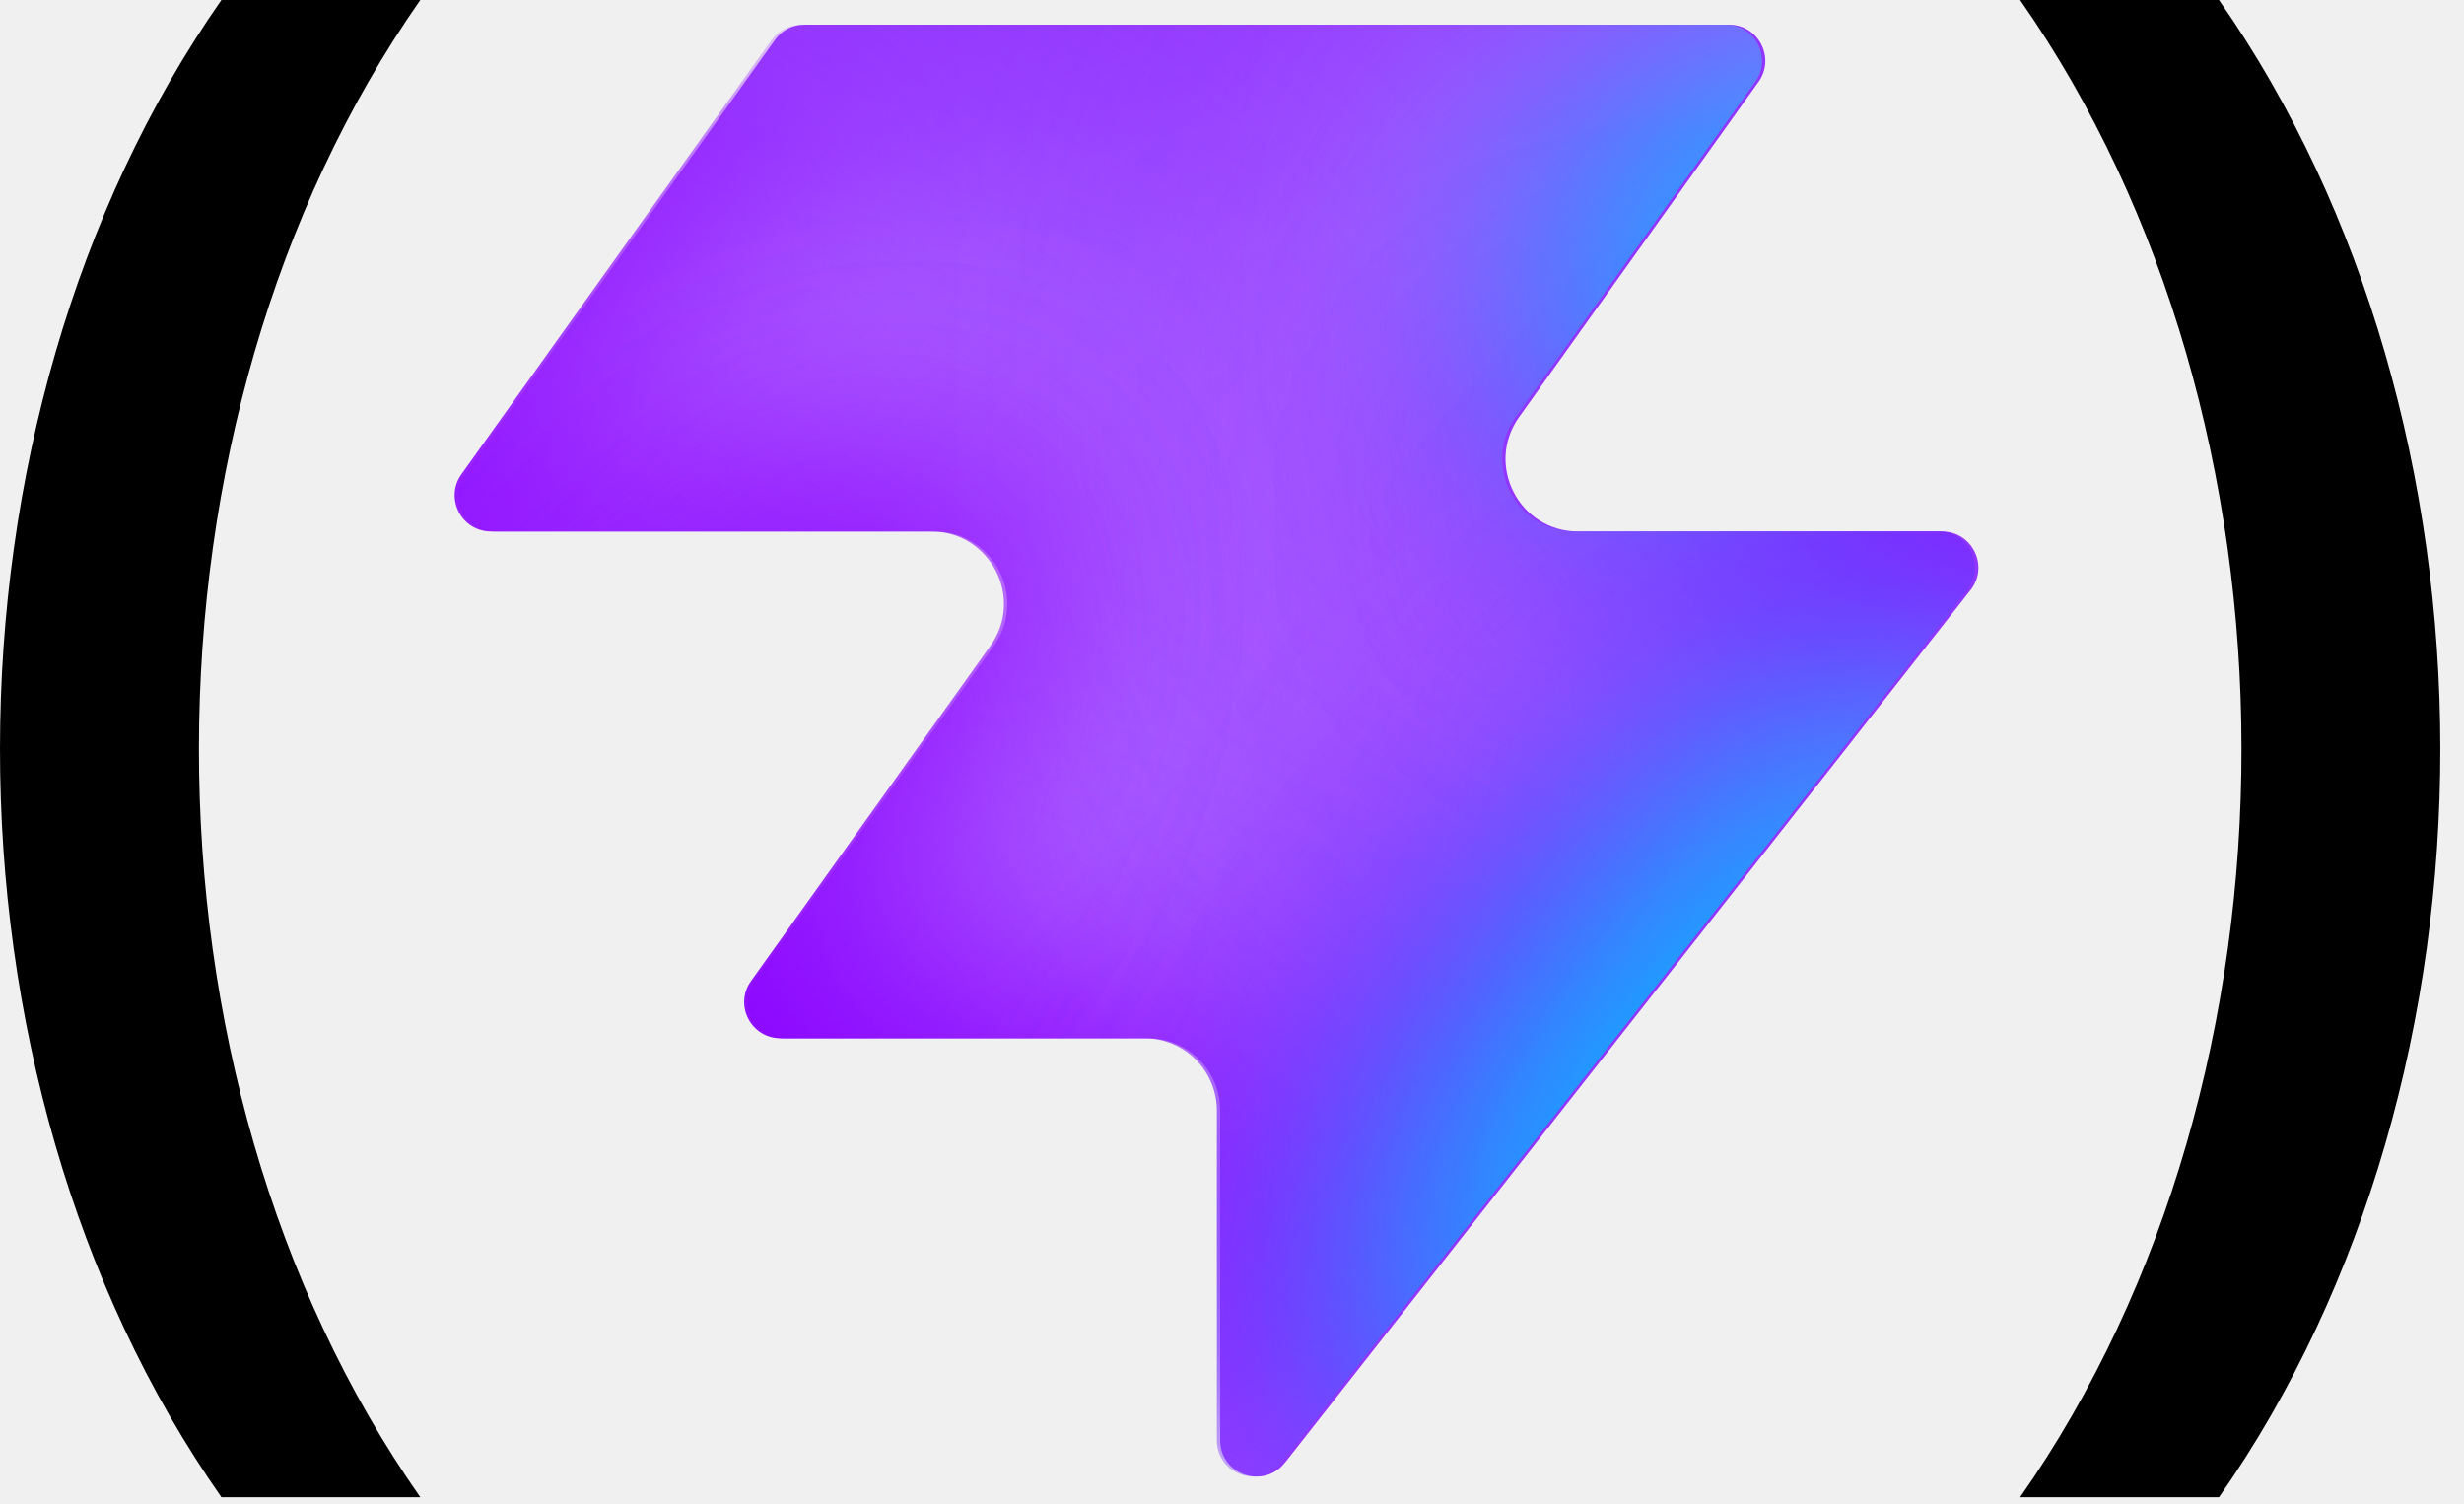
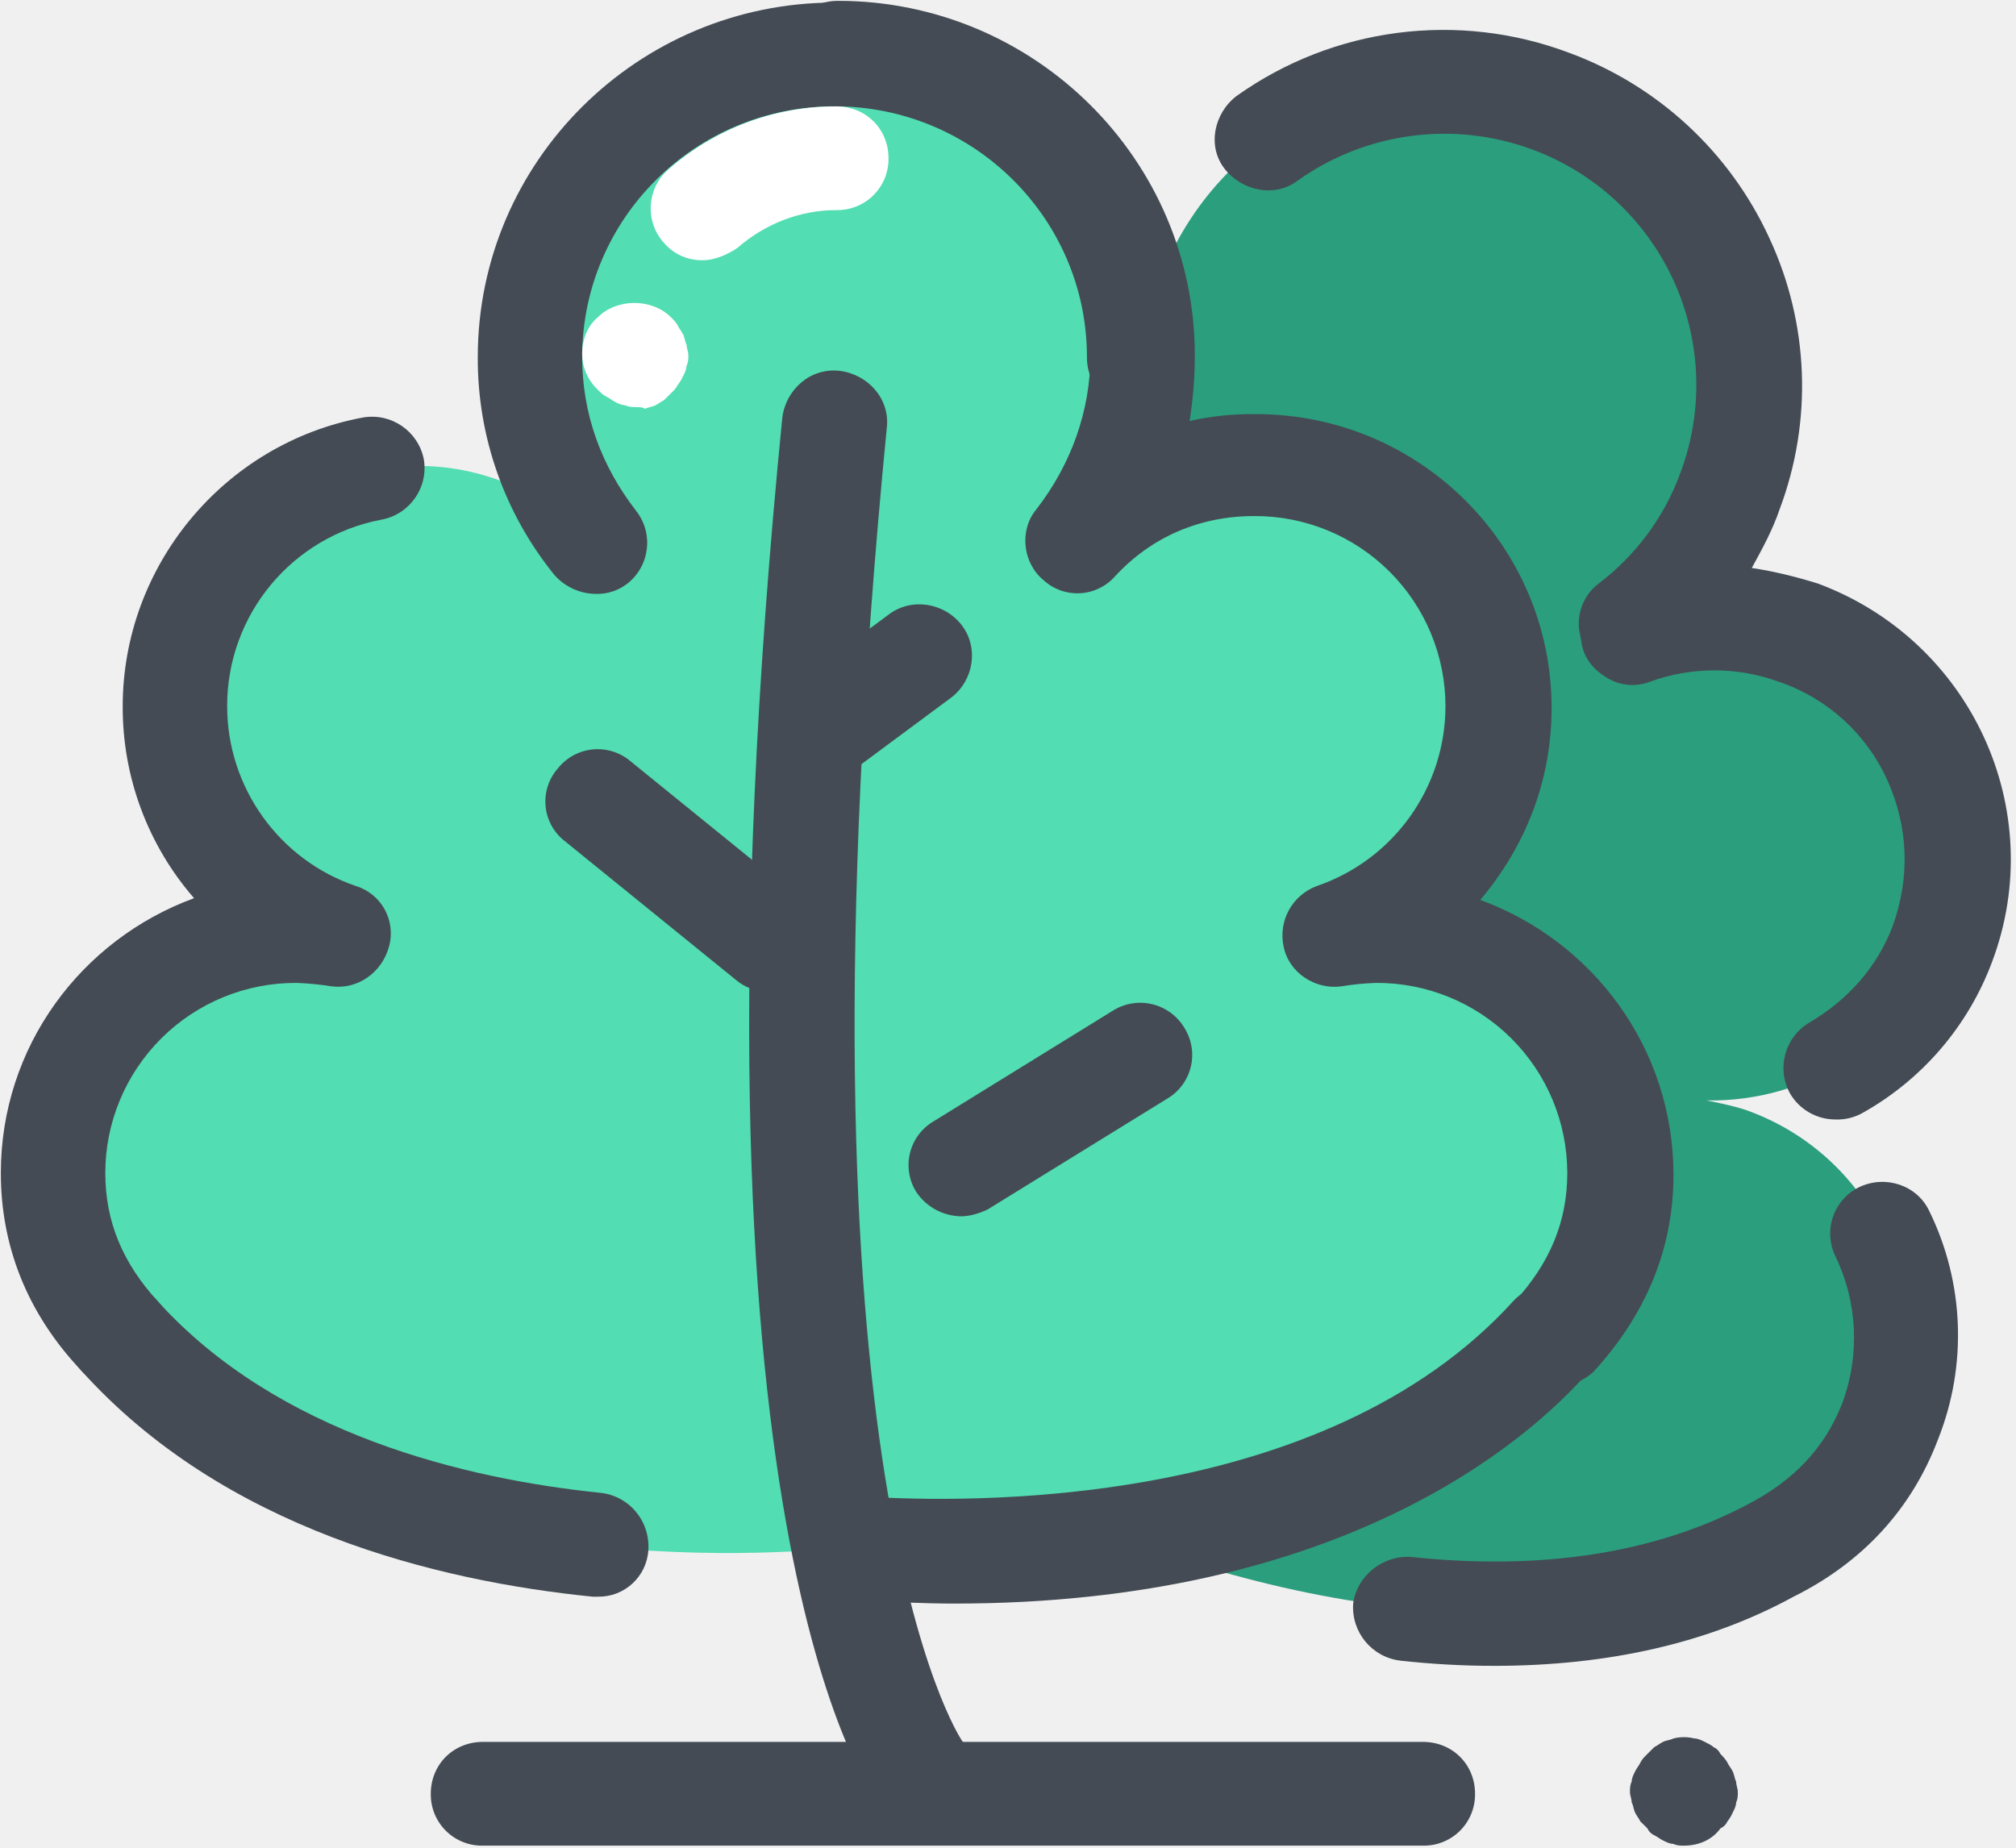
- <svg xmlns="http://www.w3.org/2000/svg" width="77" height="47" fill="none" aria-labelledby="vite-logo-title" viewBox="0 0 77 47">
-   <style>.parenthesis{fill:#000}@media (prefers-color-scheme:dark){.parenthesis{fill:#fff}}</style>
-   <path fill="#9135ff" d="M40.151 45.71c-.663.844-2.02.374-2.02-.699V34.708a2.26 2.26 0 0 0-2.262-2.262H24.493c-.92 0-1.457-1.04-.92-1.788l7.479-10.471c1.07-1.498 0-3.578-1.842-3.578H15.443c-.92 0-1.456-1.04-.92-1.788l9.696-13.576c.213-.297.556-.474.92-.474h28.894c.92 0 1.456 1.04.92 1.788l-7.48 10.472c-1.07 1.497 0 3.578 1.842 3.578h11.376c.944 0 1.474 1.087.89 1.83L40.153 45.712z" />
-   <mask id="a" width="48" height="47" x="14" y="0" maskUnits="userSpaceOnUse" style="mask-type:alpha">
-     <path fill="#000" d="M40.047 45.71c-.663.843-2.02.374-2.02-.699V34.708a2.26 2.26 0 0 0-2.262-2.262H24.389c-.92 0-1.457-1.04-.92-1.788l7.479-10.472c1.07-1.497 0-3.578-1.842-3.578H15.34c-.92 0-1.456-1.04-.92-1.788l9.696-13.575c.213-.297.556-.474.92-.474H53.93c.92 0 1.456 1.04.92 1.788L47.37 13.03c-1.07 1.498 0 3.578 1.842 3.578h11.376c.944 0 1.474 1.088.89 1.831L40.049 45.712z" />
-   </mask>
-   <g mask="url(#a)">
-     <g filter="url(#b)">
-       <ellipse cx="5.508" cy="14.704" fill="#eee6ff" rx="5.508" ry="14.704" transform="rotate(269.814 20.96 11.29)scale(-1 1)" />
-     </g>
-     <g filter="url(#c)">
-       <ellipse cx="10.399" cy="29.851" fill="#eee6ff" rx="10.399" ry="29.851" transform="rotate(89.814 -16.902 -8.275)scale(1 -1)" />
-     </g>
-     <g filter="url(#d)">
-       <ellipse cx="5.508" cy="30.487" fill="#8900ff" rx="5.508" ry="30.487" transform="rotate(89.814 -19.197 -7.127)scale(1 -1)" />
-     </g>
-     <g filter="url(#e)">
-       <ellipse cx="5.508" cy="30.599" fill="#8900ff" rx="5.508" ry="30.599" transform="rotate(89.814 -25.928 4.177)scale(1 -1)" />
-     </g>
-     <g filter="url(#f)">
-       <ellipse cx="5.508" cy="30.599" fill="#8900ff" rx="5.508" ry="30.599" transform="rotate(89.814 -25.738 5.52)scale(1 -1)" />
-     </g>
-     <g filter="url(#g)">
-       <ellipse cx="14.072" cy="22.078" fill="#eee6ff" rx="14.072" ry="22.078" transform="rotate(93.35 31.245 55.578)scale(-1 1)" />
-     </g>
-     <g filter="url(#h)">
-       <ellipse cx="3.47" cy="21.501" fill="#8900ff" rx="3.47" ry="21.501" transform="rotate(89.009 35.419 55.202)scale(-1 1)" />
-     </g>
-     <g filter="url(#i)">
-       <ellipse cx="3.47" cy="21.501" fill="#8900ff" rx="3.47" ry="21.501" transform="rotate(89.009 35.419 55.202)scale(-1 1)" />
-     </g>
-     <g filter="url(#j)">
-       <ellipse cx="14.592" cy="9.743" fill="#8900ff" rx="4.407" ry="29.108" transform="rotate(39.51 14.592 9.743)" />
-     </g>
-     <g filter="url(#k)">
-       <ellipse cx="61.728" cy="-5.321" fill="#8900ff" rx="4.407" ry="29.108" transform="rotate(37.892 61.728 -5.32)" />
-     </g>
-     <g filter="url(#l)">
-       <ellipse cx="55.618" cy="7.104" fill="#00c2ff" rx="5.971" ry="9.665" transform="rotate(37.892 55.618 7.104)" />
-     </g>
-     <g filter="url(#m)">
-       <ellipse cx="12.326" cy="39.103" fill="#8900ff" rx="4.407" ry="29.108" transform="rotate(37.892 12.326 39.103)" />
-     </g>
-     <g filter="url(#n)">
-       <ellipse cx="12.326" cy="39.103" fill="#8900ff" rx="4.407" ry="29.108" transform="rotate(37.892 12.326 39.103)" />
-     </g>
-     <g filter="url(#o)">
-       <ellipse cx="49.857" cy="30.678" fill="#8900ff" rx="4.407" ry="29.108" transform="rotate(37.892 49.857 30.678)" />
-     </g>
-     <g filter="url(#p)">
-       <ellipse cx="52.623" cy="33.171" fill="#00c2ff" rx="5.971" ry="15.297" transform="rotate(37.892 52.623 33.17)" />
-     </g>
-   </g>
-   <path d="M6.919 0c-9.198 13.166-9.252 33.575 0 46.789h6.215c-9.25-13.214-9.196-33.623 0-46.789zm62.424 0h-6.215c9.198 13.166 9.252 33.575 0 46.789h6.215c9.25-13.214 9.196-33.623 0-46.789" class="parenthesis" />
-   <defs>
-     <filter id="b" width="60.045" height="41.654" x="-5.564" y="16.92" color-interpolation-filters="sRGB" filterUnits="userSpaceOnUse">
-       <feFlood flood-opacity="0" result="BackgroundImageFix" />
-       <feBlend in="SourceGraphic" in2="BackgroundImageFix" result="shape" />
-       <feGaussianBlur result="effect1_foregroundBlur_2002_17286" stdDeviation="7.659" />
-     </filter>
-     <filter id="c" width="90.34" height="51.437" x="-40.407" y="-6.762" color-interpolation-filters="sRGB" filterUnits="userSpaceOnUse">
-       <feFlood flood-opacity="0" result="BackgroundImageFix" />
-       <feBlend in="SourceGraphic" in2="BackgroundImageFix" result="shape" />
-       <feGaussianBlur result="effect1_foregroundBlur_2002_17286" stdDeviation="7.659" />
-     </filter>
-     <filter id="d" width="79.355" height="29.4" x="-35.435" y="2.801" color-interpolation-filters="sRGB" filterUnits="userSpaceOnUse">
-       <feFlood flood-opacity="0" result="BackgroundImageFix" />
-       <feBlend in="SourceGraphic" in2="BackgroundImageFix" result="shape" />
-       <feGaussianBlur result="effect1_foregroundBlur_2002_17286" stdDeviation="4.596" />
-     </filter>
-     <filter id="e" width="79.579" height="29.4" x="-30.84" y="20.8" color-interpolation-filters="sRGB" filterUnits="userSpaceOnUse">
-       <feFlood flood-opacity="0" result="BackgroundImageFix" />
-       <feBlend in="SourceGraphic" in2="BackgroundImageFix" result="shape" />
-       <feGaussianBlur result="effect1_foregroundBlur_2002_17286" stdDeviation="4.596" />
-     </filter>
-     <filter id="f" width="79.579" height="29.4" x="-29.307" y="21.949" color-interpolation-filters="sRGB" filterUnits="userSpaceOnUse">
-       <feFlood flood-opacity="0" result="BackgroundImageFix" />
-       <feBlend in="SourceGraphic" in2="BackgroundImageFix" result="shape" />
-       <feGaussianBlur result="effect1_foregroundBlur_2002_17286" stdDeviation="4.596" />
-     </filter>
-     <filter id="g" width="74.749" height="58.852" x="29.961" y="-17.13" color-interpolation-filters="sRGB" filterUnits="userSpaceOnUse">
-       <feFlood flood-opacity="0" result="BackgroundImageFix" />
-       <feBlend in="SourceGraphic" in2="BackgroundImageFix" result="shape" />
-       <feGaussianBlur result="effect1_foregroundBlur_2002_17286" stdDeviation="7.659" />
-     </filter>
-     <filter id="h" width="61.377" height="25.362" x="37.754" y="3.055" color-interpolation-filters="sRGB" filterUnits="userSpaceOnUse">
-       <feFlood flood-opacity="0" result="BackgroundImageFix" />
-       <feBlend in="SourceGraphic" in2="BackgroundImageFix" result="shape" />
-       <feGaussianBlur result="effect1_foregroundBlur_2002_17286" stdDeviation="4.596" />
-     </filter>
-     <filter id="i" width="61.377" height="25.362" x="37.754" y="3.055" color-interpolation-filters="sRGB" filterUnits="userSpaceOnUse">
-       <feFlood flood-opacity="0" result="BackgroundImageFix" />
-       <feBlend in="SourceGraphic" in2="BackgroundImageFix" result="shape" />
-       <feGaussianBlur result="effect1_foregroundBlur_2002_17286" stdDeviation="4.596" />
-     </filter>
-     <filter id="j" width="56.045" height="63.649" x="-13.43" y="-22.082" color-interpolation-filters="sRGB" filterUnits="userSpaceOnUse">
-       <feFlood flood-opacity="0" result="BackgroundImageFix" />
-       <feBlend in="SourceGraphic" in2="BackgroundImageFix" result="shape" />
-       <feGaussianBlur result="effect1_foregroundBlur_2002_17286" stdDeviation="4.596" />
-     </filter>
-     <filter id="k" width="54.814" height="64.646" x="34.321" y="-37.644" color-interpolation-filters="sRGB" filterUnits="userSpaceOnUse">
-       <feFlood flood-opacity="0" result="BackgroundImageFix" />
-       <feBlend in="SourceGraphic" in2="BackgroundImageFix" result="shape" />
-       <feGaussianBlur result="effect1_foregroundBlur_2002_17286" stdDeviation="4.596" />
-     </filter>
-     <filter id="l" width="33.541" height="35.313" x="38.847" y="-10.552" color-interpolation-filters="sRGB" filterUnits="userSpaceOnUse">
-       <feFlood flood-opacity="0" result="BackgroundImageFix" />
-       <feBlend in="SourceGraphic" in2="BackgroundImageFix" result="shape" />
-       <feGaussianBlur result="effect1_foregroundBlur_2002_17286" stdDeviation="4.596" />
-     </filter>
-     <filter id="m" width="54.814" height="64.646" x="-15.081" y="6.78" color-interpolation-filters="sRGB" filterUnits="userSpaceOnUse">
-       <feFlood flood-opacity="0" result="BackgroundImageFix" />
-       <feBlend in="SourceGraphic" in2="BackgroundImageFix" result="shape" />
-       <feGaussianBlur result="effect1_foregroundBlur_2002_17286" stdDeviation="4.596" />
-     </filter>
-     <filter id="n" width="54.814" height="64.646" x="-15.081" y="6.78" color-interpolation-filters="sRGB" filterUnits="userSpaceOnUse">
-       <feFlood flood-opacity="0" result="BackgroundImageFix" />
-       <feBlend in="SourceGraphic" in2="BackgroundImageFix" result="shape" />
-       <feGaussianBlur result="effect1_foregroundBlur_2002_17286" stdDeviation="4.596" />
-     </filter>
-     <filter id="o" width="54.814" height="64.646" x="22.45" y="-1.645" color-interpolation-filters="sRGB" filterUnits="userSpaceOnUse">
-       <feFlood flood-opacity="0" result="BackgroundImageFix" />
-       <feBlend in="SourceGraphic" in2="BackgroundImageFix" result="shape" />
-       <feGaussianBlur result="effect1_foregroundBlur_2002_17286" stdDeviation="4.596" />
-     </filter>
-     <filter id="p" width="39.409" height="43.623" x="32.919" y="11.36" color-interpolation-filters="sRGB" filterUnits="userSpaceOnUse">
-       <feFlood flood-opacity="0" result="BackgroundImageFix" />
-       <feBlend in="SourceGraphic" in2="BackgroundImageFix" result="shape" />
-       <feGaussianBlur result="effect1_foregroundBlur_2002_17286" stdDeviation="4.596" />
-     </filter>
-   </defs>
+ <svg xmlns="http://www.w3.org/2000/svg" t="1775713507142" class="icon" viewBox="0 0 1117 1024" version="1.1" p-id="4821" width="218.164" height="200">
+   <path d="M968.673 615.579c-7.696-2.886-23.149-5.772-23.149-5.772 55.948 0.962 108.978-31.589 130.203-87.195 26.034-68.949-9.65-146.556-79.096-172.435a136.813 136.813 0 0 0-91.601-0.931l-0.962-3.848a164.461 164.461 0 0 0 54.955-73.79c32.799-87.195-11.574-182.986-99.297-215.568a168.432 168.432 0 0 0-216.995 98.676 169.922 169.922 0 0 0-2.886 109.227 131.568 131.568 0 0 0-77.141-74.721c-69.446-25.879-147.549 9.588-173.584 78.569a134.206 134.206 0 0 0 40.495 150.404s-13.498-7.664-21.225-10.55c-69.415-25.848-147.549 9.619-173.584 78.569-12.536 33.544-9.619 66.095 2.917 96.784 66.529 167.657 282.531 234.713 330.783 247.187 45.304 22.032 252.618 112.081 412.703 28.734 29.913-15.329 53.993-38.322 66.56-71.866 26.034-68.018-8.688-145.625-79.096-171.473z" fill="#2B9E7D" p-id="4822" />
+   <path d="M1016.894 620.358a29.106 29.106 0 0 1-25.072-14.367 29.231 29.231 0 0 1 10.612-39.284c21.225-12.443 37.609-30.658 46.297-53.651 9.619-26.841 8.688-54.613-2.917-80.493a101.655 101.655 0 0 0-59.764-54.613 104.324 104.324 0 0 0-72.332 0 26.872 26.872 0 0 1-24.111-2.855c-7.727-4.81-12.536-11.481-13.498-20.139l-0.962-4.779a27.865 27.865 0 0 1 10.612-26.81 135.137 135.137 0 0 0 45.304-61.316 139.109 139.109 0 0 0-81.951-179.169 140.319 140.319 0 0 0-130.203 17.253c-12.536 9.557-30.844 5.741-40.495-6.734-9.619-12.443-5.803-30.658 6.734-40.215a197.663 197.663 0 0 1 184.196-23.955 196.949 196.949 0 0 1 110.902 102.493 194.064 194.064 0 0 1 5.803 150.435c-3.879 11.481-9.65 22.032-15.453 32.582 12.536 1.893 24.111 4.779 36.647 8.626 84.868 31.589 128.279 125.487 96.442 209.796a159.992 159.992 0 0 1-71.37 83.378 28.455 28.455 0 0 1-15.422 3.817z m-189.006 302.763c-17.377 0-34.723-0.962-52.069-2.886a29.758 29.758 0 0 1-26.065-31.62c1.955-15.329 16.415-26.81 31.837-25.848 72.332 7.664 135.013-1.924 186.12-28.765 26.065-13.405 43.411-31.62 53.062-56.506a103.952 103.952 0 0 0-3.879-81.455 28.641 28.641 0 0 1 13.498-38.322c14.46-6.703 31.837-0.931 38.571 13.405a156.269 156.269 0 0 1 4.841 126.48c-14.491 38.322-41.488 68.018-80.058 87.195-47.259 25.848-103.176 38.322-165.857 38.322z" fill="#444B54" p-id="4823" />
+   <path d="M762.321 516.872c-7.727 0-23.149 1.924-23.149 1.924a133.741 133.741 0 0 0 90.64-126.448c0-73.79-60.757-134.144-134.982-134.144-32.799 0-62.681 11.481-86.823 31.62l-1.924-3.848c16.384-25.848 26.065-55.544 26.065-88.126 0-92.936-75.248-167.657-168.805-167.657-93.525 0-168.743 74.721-168.743 167.657 0 39.284 13.498 74.721 35.685 103.455-25.072-25.848-59.795-43.101-98.366-43.101-74.256 0-134.982 60.354-134.982 134.144 0 58.43 38.54 108.265 90.608 126.448 0 0-15.422-1.924-23.118-1.924-74.256 0-135.013 60.385-135.013 134.144 0 35.437 14.46 65.164 36.616 90.05 121.546 134.144 347.198 121.701 397.343 116.891 50.145 4.81 275.797 17.253 397.312-116.891 23.118-24.886 36.616-54.613 36.616-90.05 0-74.721-60.726-134.144-134.982-134.144z" fill="#52DDB2" p-id="4824" />
+   <path d="M331.248 884.798h-2.886c-85.83-8.626-204.459-37.36-283.524-125.518a28.548 28.548 0 0 1 1.924-40.246 28.982 28.982 0 0 1 40.526 1.924c66.529 73.759 170.667 98.676 245.884 106.341 15.422 1.924 26.996 15.329 26.065 31.651a27.524 27.524 0 0 1-27.989 25.848z" fill="#444B54" p-id="4825" />
+   <path d="M66.064 768.869a27.431 27.431 0 0 1-21.225-9.588c-29.882-31.62-44.373-68.98-44.373-109.227 0-69.942 44.373-129.334 107.055-152.328a161.109 161.109 0 0 1-39.533-106.341c0-77.607 55.917-145.625 133.089-160.023a29.293 29.293 0 0 1 33.73 23.024 29.137 29.137 0 0 1-23.149 33.513 105.007 105.007 0 0 0-85.799 103.486c0 44.994 28.92 85.271 71.37 99.607a27.431 27.431 0 0 1 18.308 33.544c-3.879 14.398-17.377 23.955-31.837 22.032a163.312 163.312 0 0 0-19.27-1.893 105.441 105.441 0 0 0-106.093 105.379c0 26.841 9.65 49.835 28.951 70.904 10.581 11.481 10.581 29.696-1.955 40.246-4.81 5.741-11.574 7.664-19.27 7.664z m264.223-439.761a30.875 30.875 0 0 1-23.149-10.55 190.185 190.185 0 0 1-42.418-120.708c0-108.296 88.716-196.422 197.663-196.422 108.978 0 197.694 88.126 197.694 196.422a28.331 28.331 0 0 1-28.92 28.734 28.331 28.331 0 0 1-28.92-28.734c0-76.645-62.681-138.923-139.823-138.923-77.172 0-139.854 62.278-139.854 138.923 0 31.62 10.612 60.354 29.913 85.271a28.672 28.672 0 0 1-4.841 40.246 27.027 27.027 0 0 1-17.346 5.741z m198.656 559.507c-17.377 0-35.685-0.931-54.955-1.893a28.362 28.362 0 0 1-26.996-30.689c0.931-16.26 14.46-27.772 30.844-26.81 57.84 3.817 255.535 7.664 360.665-108.265a28.982 28.982 0 0 1 40.495-1.924 28.548 28.548 0 0 1 1.924 40.246c-35.685 41.208-139.823 129.334-351.977 129.334z" fill="#444B54" p-id="4826" />
+   <path d="M860.688 768.869a28.765 28.765 0 0 1-19.301-7.664 28.548 28.548 0 0 1-1.924-40.246c19.27-21.101 28.92-44.063 28.92-70.904a105.441 105.441 0 0 0-106.062-105.379 145.842 145.842 0 0 0-19.301 1.924c-14.46 1.893-28.92-7.664-31.806-22.032a29.2 29.2 0 0 1 18.308-33.544 105.472 105.472 0 0 0 71.37-99.638 105.441 105.441 0 0 0-106.093-105.41c-29.882 0-56.879 11.481-77.141 33.544a27.803 27.803 0 0 1-39.533 1.924c-11.574-9.588-13.498-27.803-3.848-39.284 19.27-24.917 29.882-54.613 29.882-85.271 0-76.645-62.681-138.923-139.823-138.923a28.331 28.331 0 0 1-28.951-28.734c0-16.291 12.536-28.765 28.951-28.765 108.947 0 197.663 88.157 197.663 196.422 0 12.443-0.931 23.955-2.886 36.399a158.813 158.813 0 0 1 36.647-3.817c90.671 0 163.933 72.797 163.933 162.878 0 40.215-14.46 76.645-39.533 106.341 62.681 22.962 107.055 82.385 107.055 152.359 0 41.177-15.422 77.576-44.373 109.196a34.102 34.102 0 0 1-22.156 8.626z m-351.046 241.416a28.827 28.827 0 0 1-23.118-11.481c-4.841-5.741-113.819-154.252-53.062-767.441 1.924-15.329 15.453-27.772 31.837-25.848 15.422 1.924 27.958 15.329 26.034 31.62C434.424 818.672 531.828 962.405 532.79 964.298a28.672 28.672 0 0 1-4.81 40.246 34.226 34.226 0 0 1-18.308 5.741z" fill="#444B54" p-id="4827" />
+   <path d="M425.736 549.454a27.152 27.152 0 0 1-18.308-6.703l-94.487-76.645a27.741 27.741 0 0 1-3.879-40.246 28.144 28.144 0 0 1 40.526-3.817l94.487 76.645a27.741 27.741 0 0 1 3.848 40.246 30.441 30.441 0 0 1-22.156 10.55z m23.18-112.081a28.827 28.827 0 0 1-23.149-11.481c-9.65-12.474-6.765-30.689 5.772-40.277l60.757-44.994c12.536-9.619 30.844-6.734 40.495 5.741 9.65 12.443 6.765 30.658-5.772 40.215l-60.757 45.056a31.248 31.248 0 0 1-17.377 5.741z m83.875 236.637a30.348 30.348 0 0 1-25.072-13.405 28.113 28.113 0 0 1 9.65-39.284l99.328-61.316a28.486 28.486 0 0 1 39.533 9.588 28.113 28.113 0 0 1-9.619 39.284l-99.359 61.316c-3.848 1.893-9.619 3.817-14.46 3.817z" fill="#444B54" p-id="4828" />
+   <path d="M389.12 144.198a27.431 27.431 0 0 1-21.225-9.588 28.548 28.548 0 0 1 1.924-40.246A140.319 140.319 0 0 1 463.376 58.958c16.384 0 28.92 12.443 28.92 28.734a28.331 28.331 0 0 1-28.92 28.734c-20.263 0-39.564 7.664-54.986 21.101-5.772 3.817-12.536 6.703-19.27 6.703zM352.473 225.59c-1.924 0-3.879 0-5.803-0.931a13.777 13.777 0 0 1-5.772-1.924c-1.924-0.962-2.886-1.924-4.841-2.886-1.924-0.931-2.886-1.924-4.81-3.848a27.493 27.493 0 0 1-8.688-20.108c0-7.664 2.917-15.329 8.688-20.108 10.612-10.55 29.882-10.55 40.495 0 0.962 0.931 2.917 2.855 3.879 4.779 0.931 1.924 1.924 2.886 2.886 4.779 0.931 1.924 0.931 3.848 1.924 5.772 0 1.893 0.962 3.817 0.962 5.741s0 3.817-0.962 5.741a13.56 13.56 0 0 1-1.924 5.741 20.914 20.914 0 0 1-2.886 4.81 16.849 16.849 0 0 1-3.879 4.779l-3.848 3.848c-1.924 0.931-2.886 1.893-4.81 2.855-1.955 0.962-3.879 0.962-5.803 1.924-0.931-0.931-2.886-0.931-4.81-0.931z" fill="#FFFFFF" p-id="4829" />
+   <path d="M788.356 1022.759H267.605a28.331 28.331 0 0 1-28.92-28.734c0-16.291 12.536-28.765 28.92-28.765h520.751c16.384 0 28.92 12.474 28.92 28.765a28.331 28.331 0 0 1-28.92 28.734zM932.988 1022.759c-1.924 0-3.848 0-5.772-0.962-1.924 0-3.848-0.931-5.803-1.924-1.924-0.931-2.886-1.924-4.81-2.855a7.509 7.509 0 0 1-3.848-3.848l-3.879-3.817c-0.931-1.924-1.924-2.886-2.886-4.81-0.931-1.924-0.931-3.817-1.924-5.741 0-1.924-0.962-3.848-0.962-5.741 0-1.924 0-3.848 0.962-5.772 0-1.893 0.962-3.817 1.924-5.741s1.924-2.855 2.886-4.779 1.955-2.886 3.879-4.81l3.848-3.817c1.924-0.931 2.886-1.924 4.81-2.886 1.955-0.931 3.879-0.931 5.803-1.893a23.645 23.645 0 0 1 11.574 0c1.924 0 3.848 0.931 5.772 1.893s3.879 1.924 4.841 2.886c1.924 0.931 2.886 1.924 3.848 3.817 0.962 0.962 2.886 2.886 3.848 4.81s1.924 2.855 2.886 4.779c0.993 1.924 0.993 3.848 1.955 5.741 0 1.924 0.931 3.848 0.931 5.772 0 1.893 0 3.817-0.931 5.741 0 1.924-0.962 3.817-1.955 5.741a20.914 20.914 0 0 1-2.886 4.81 7.509 7.509 0 0 1-3.848 3.817c-4.81 6.703-12.536 9.588-20.263 9.588z" fill="#444B54" p-id="4830" />
</svg>
